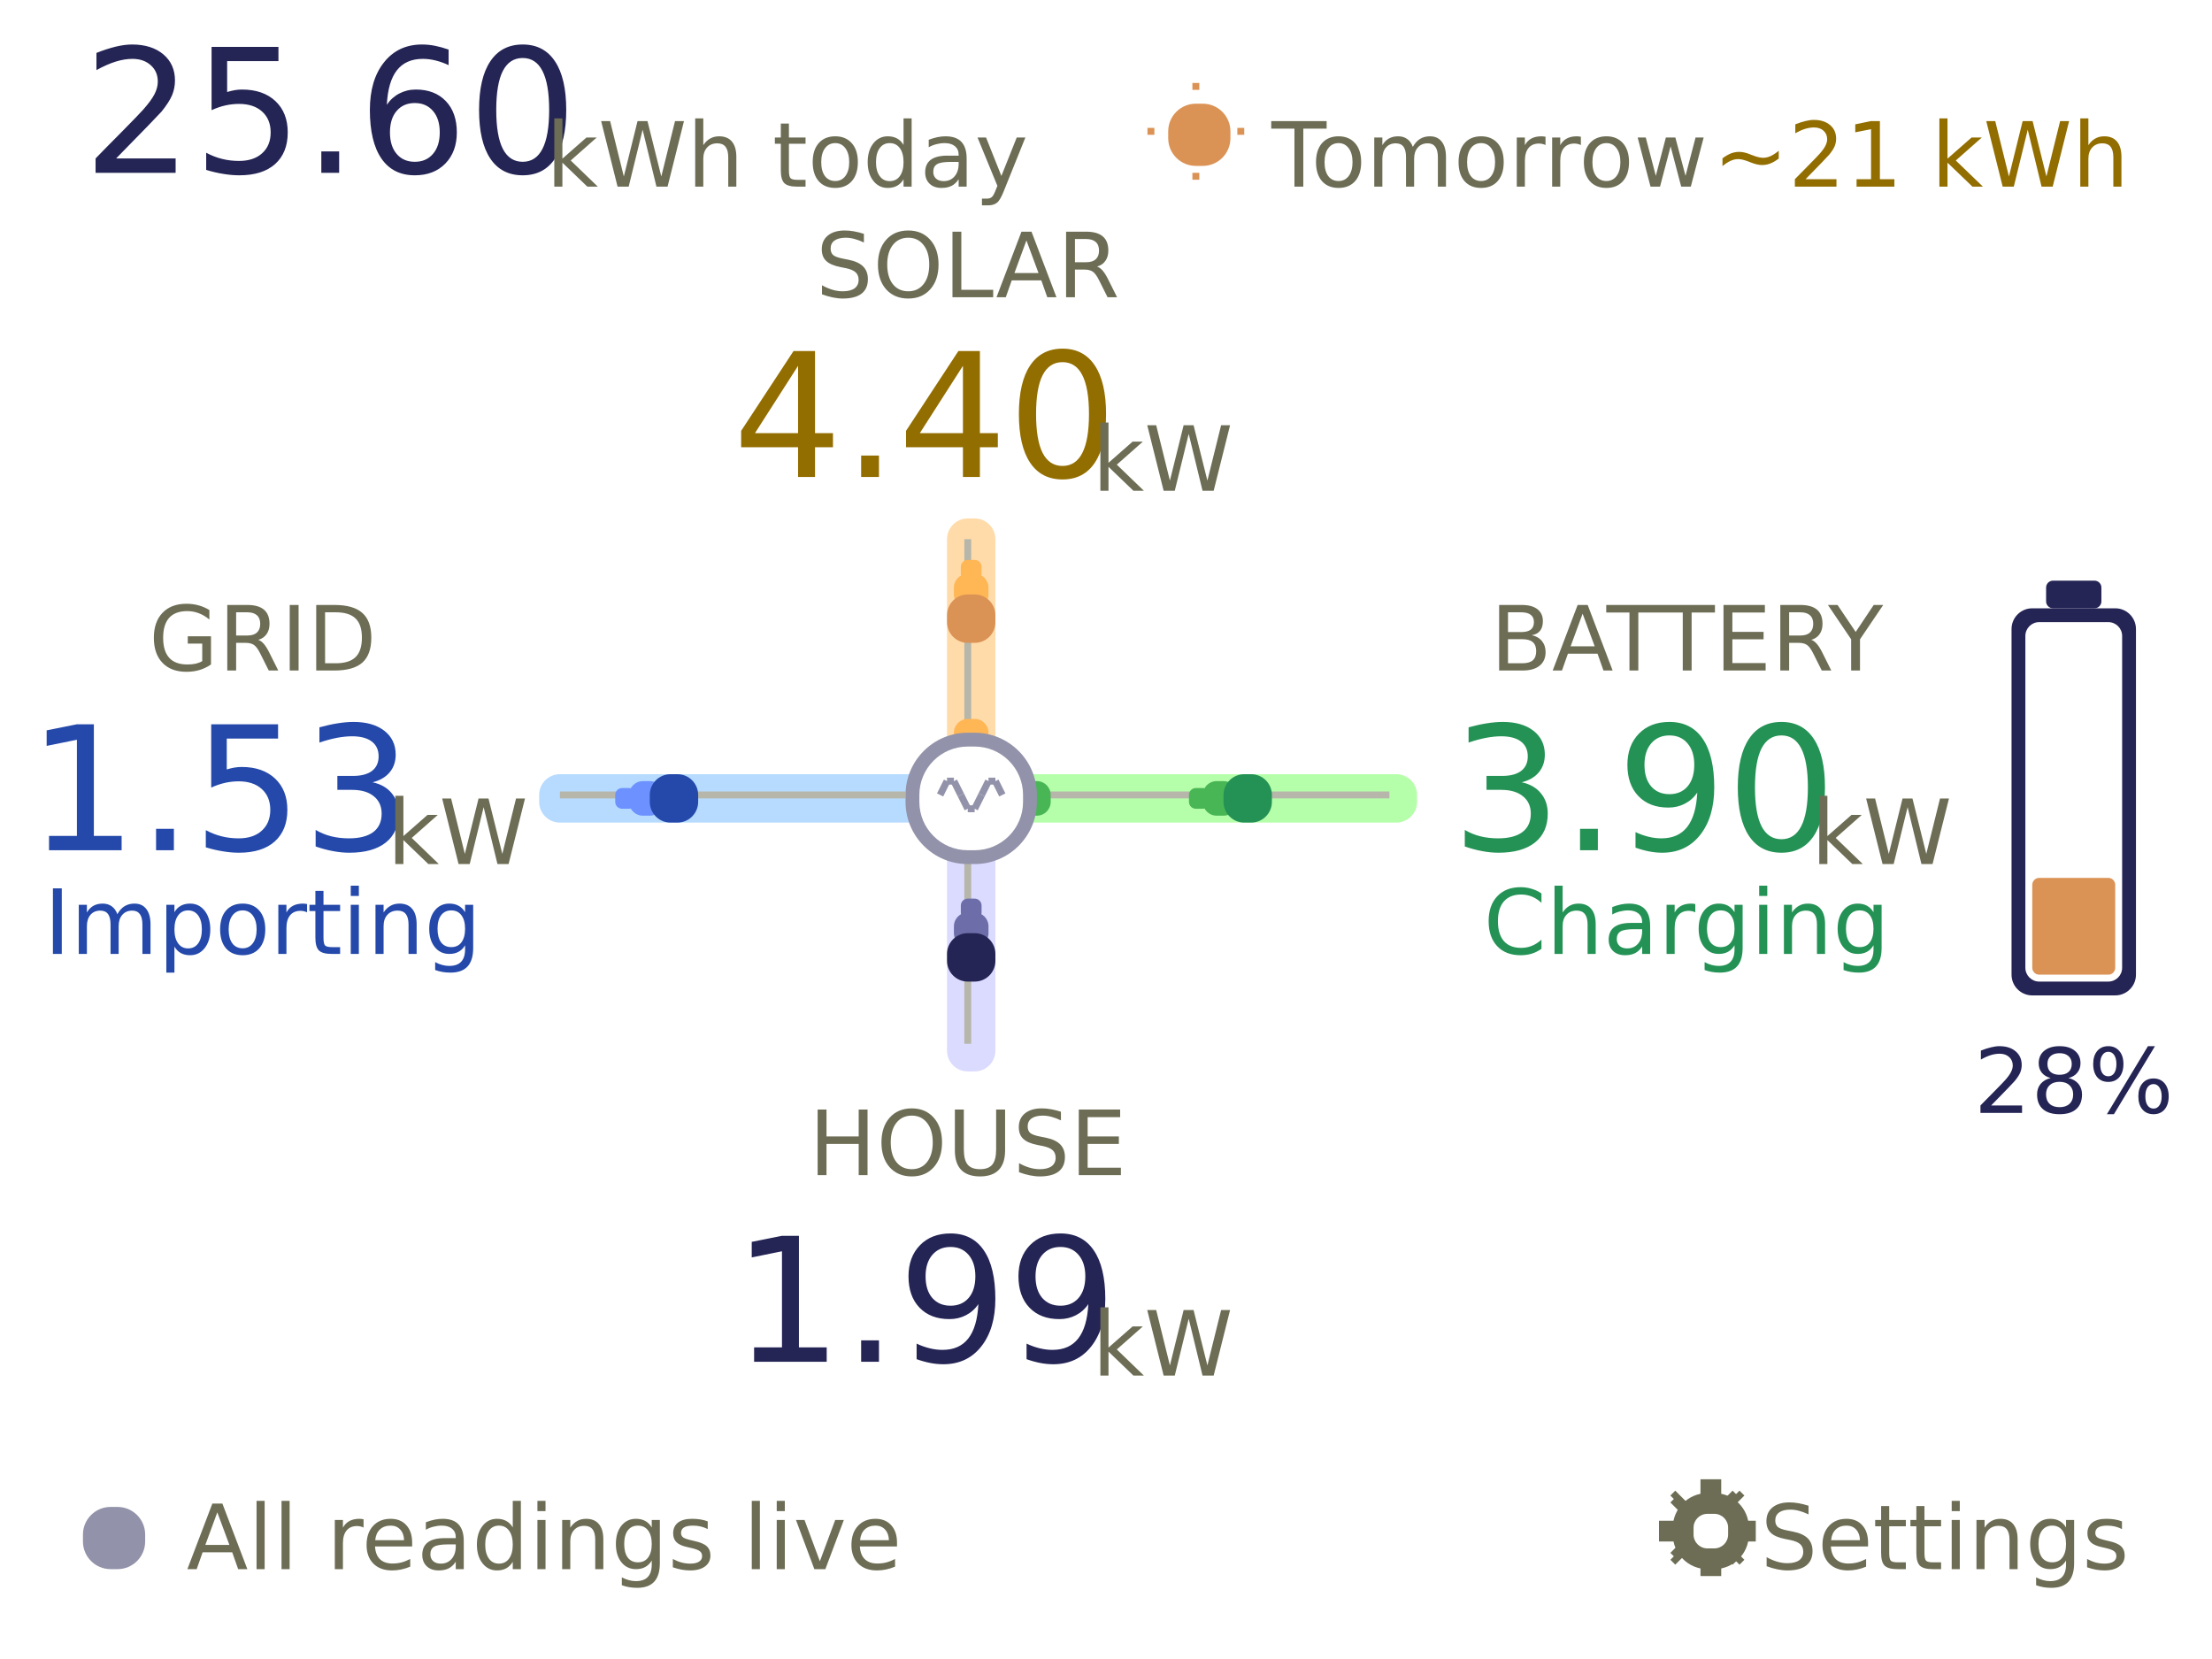
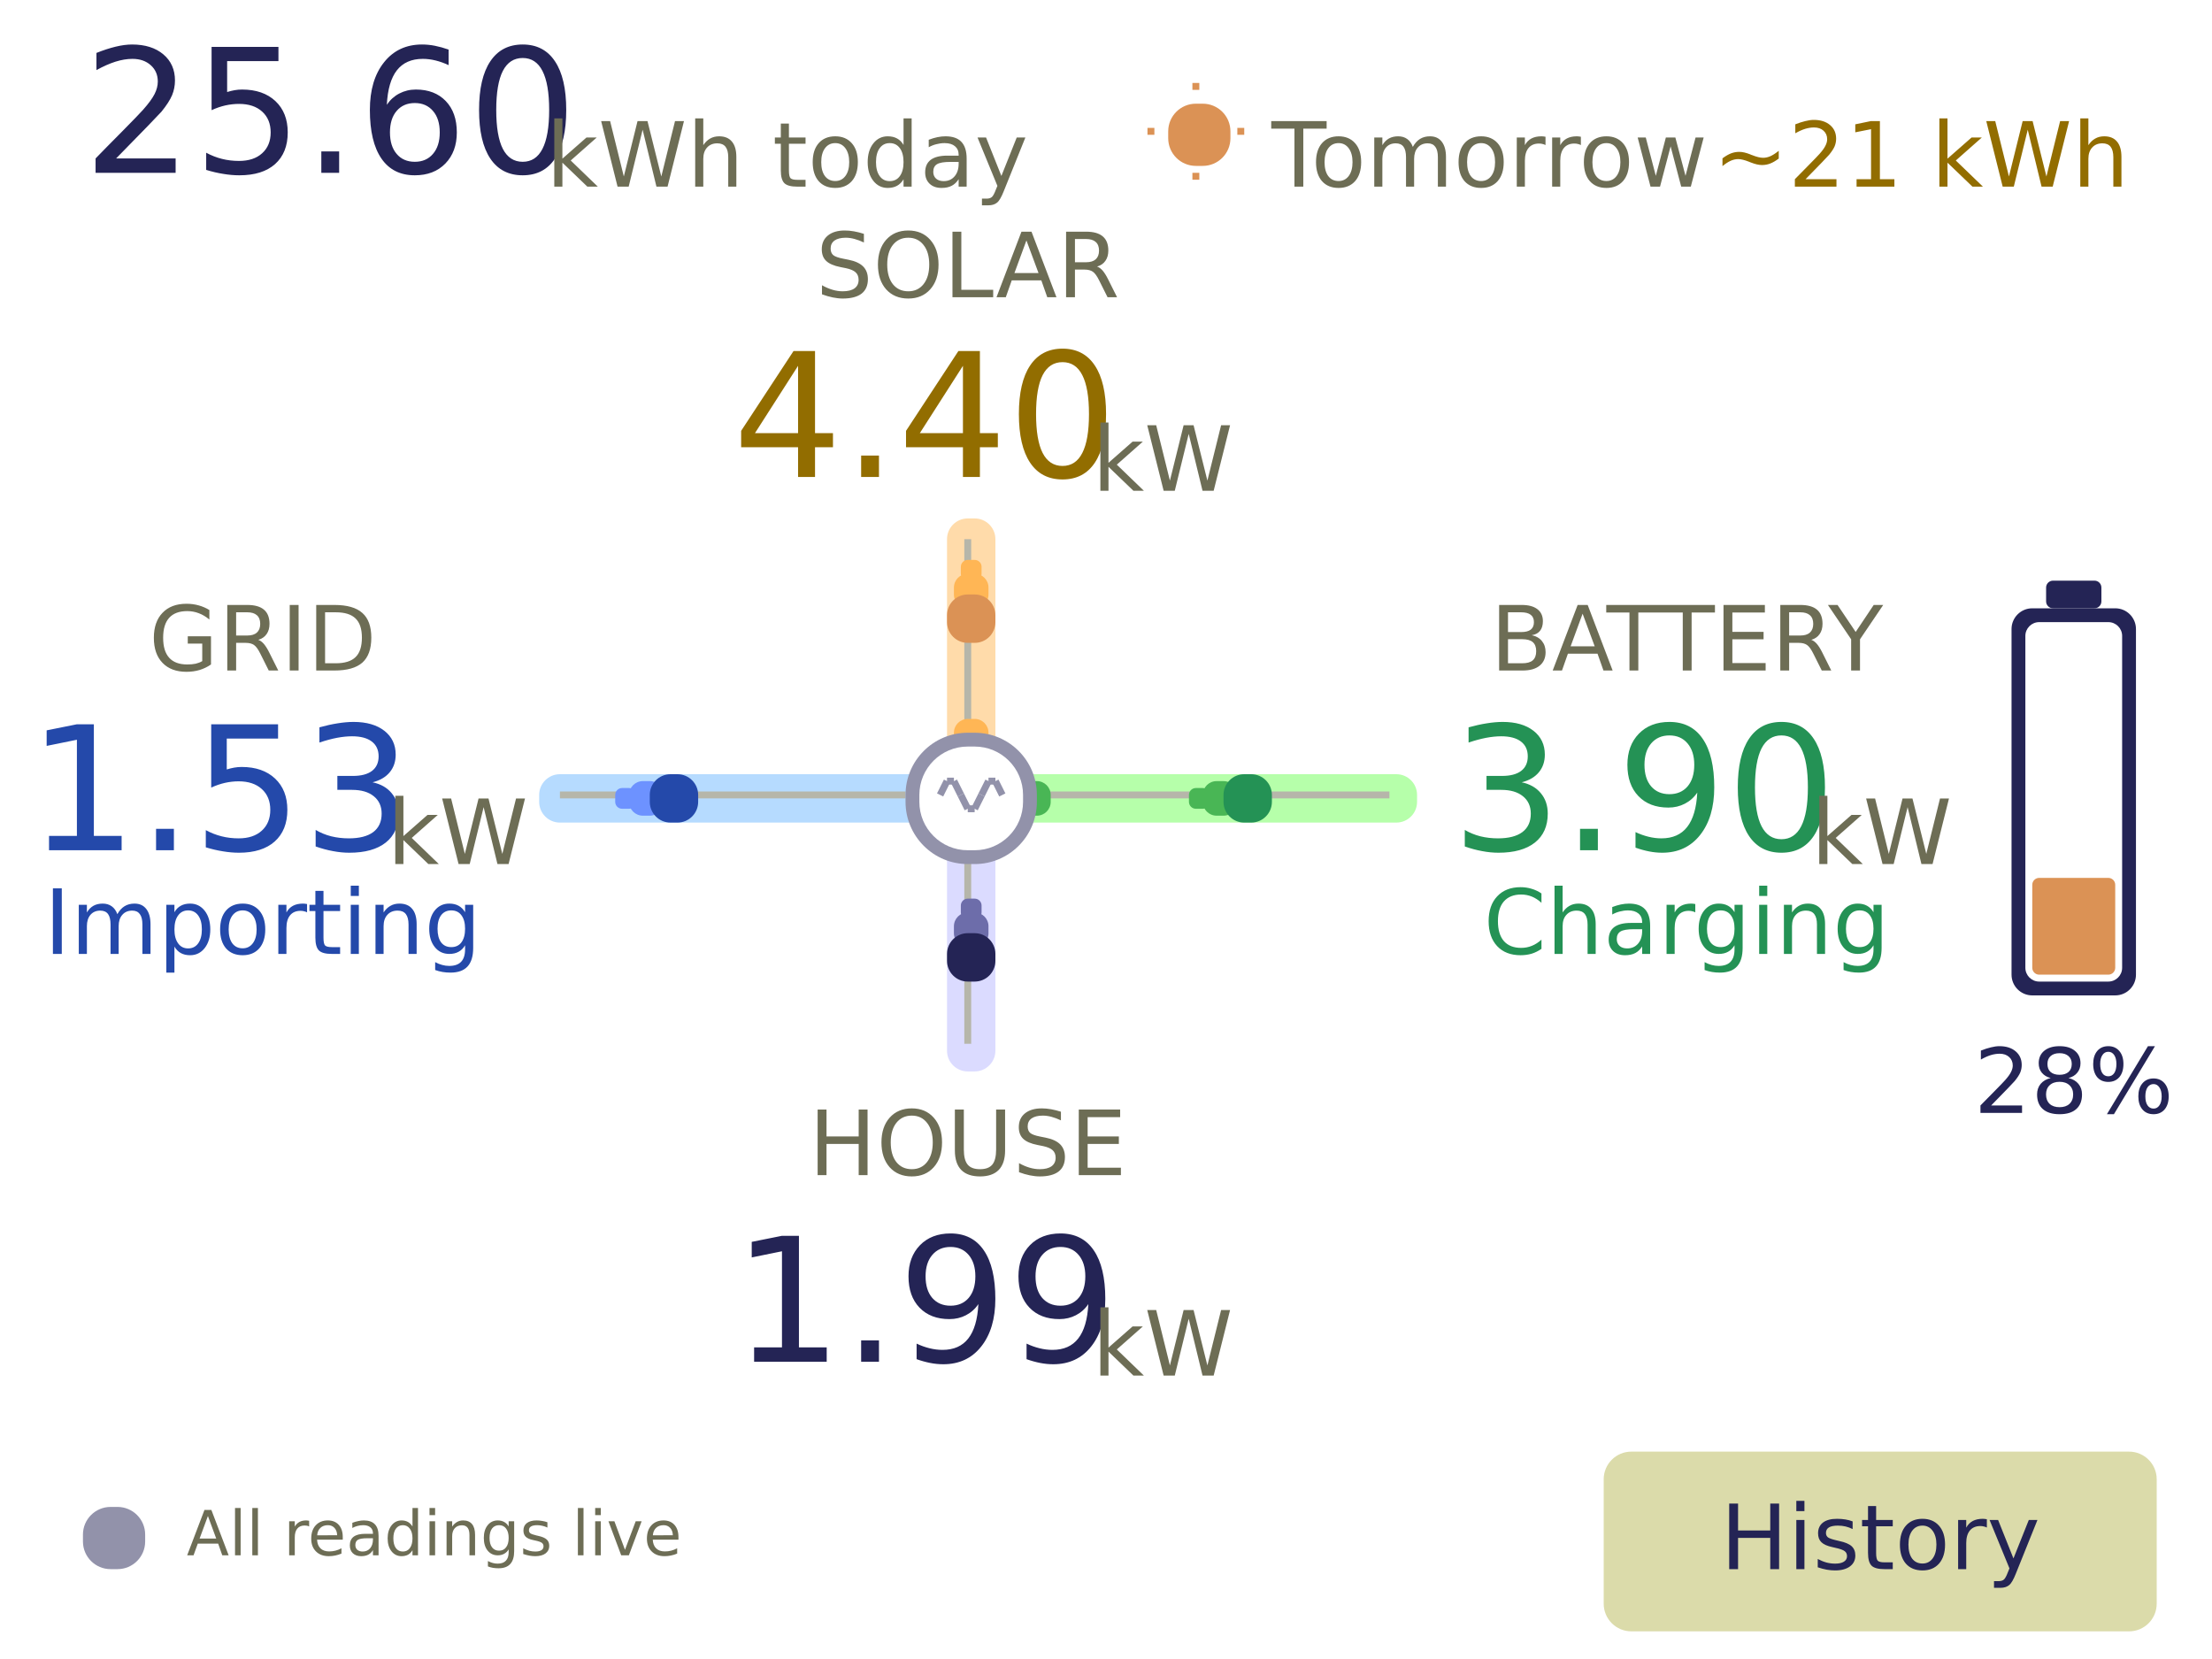
<svg xmlns="http://www.w3.org/2000/svg" width="960" height="720" viewBox="0 0 320 240">
  <style>text{font-family:DejaVu Sans,sans-serif}</style>
  <rect x="0" y="0" width="320" height="240" rx="0" fill="#ffffff" />
  <text x="12" y="25" font-size="25" text-anchor="start" fill="#242455">25.60</text>
  <text x="79" y="27" font-size="13" text-anchor="start" fill="#6d6d55">kWh today</text>
  <text x="308" y="27" font-size="13" text-anchor="end" fill="#926d00">~21 kWh</text>
  <text x="247" y="27" font-size="13" text-anchor="end" fill="#6d6d55">Tomorrow</text>
  <rect x="169" y="15" width="9" height="9" rx="4" fill="#db9255" />
  <path d="M173 13 L173 12" fill="none" stroke="#db9255" />
  <path d="M173 25 L173 26" fill="none" stroke="#db9255" />
  <path d="M167 19 L166 19" fill="none" stroke="#db9255" />
  <path d="M179 19 L180 19" fill="none" stroke="#db9255" />
  <path d="M169 15 L169 15" fill="none" stroke="#db9255" />
  <path d="M177 15 L177 15" fill="none" stroke="#db9255" />
  <path d="M169 23 L169 23" fill="none" stroke="#db9255" />
  <path d="M177 23 L177 23" fill="none" stroke="#db9255" />
  <text x="140" y="43" font-size="13" text-anchor="middle" fill="#6d6d55">SOLAR</text>
  <text x="106" y="69" font-size="25" text-anchor="start" fill="#926d00">4.40</text>
  <text x="158" y="71" font-size="13" text-anchor="start" fill="#6d6d55">kW</text>
  <text x="38" y="97" font-size="13" text-anchor="middle" fill="#6d6d55">GRID</text>
  <text x="4" y="123" font-size="25" text-anchor="start" fill="#2449aa">1.53</text>
  <text x="56" y="125" font-size="13" text-anchor="start" fill="#6d6d55">kW</text>
  <text x="38" y="138" font-size="13" text-anchor="middle" fill="#2449aa">Importing</text>
  <text x="244" y="97" font-size="13" text-anchor="middle" fill="#6d6d55">BATTERY</text>
  <text x="210" y="123" font-size="25" text-anchor="start" fill="#249255">3.90</text>
  <text x="262" y="125" font-size="13" text-anchor="start" fill="#6d6d55">kW</text>
  <text x="244" y="138" font-size="13" text-anchor="middle" fill="#249255">Charging</text>
  <text x="140" y="170" font-size="13" text-anchor="middle" fill="#6d6d55">HOUSE</text>
  <text x="106" y="197" font-size="25" text-anchor="start" fill="#242455">1.99</text>
  <text x="158" y="199" font-size="13" text-anchor="start" fill="#6d6d55">kW</text>
  <rect x="296" y="84" width="8" height="4" rx="1" fill="#242455" />
  <rect x="291" y="88" width="18" height="56" rx="3" fill="#242455" />
  <rect x="293" y="90" width="14" height="52" rx="2" fill="#ffffff" />
  <rect x="294" y="127" width="12" height="14" rx="1" fill="#db9255" />
  <text x="300" y="161" font-size="13" text-anchor="middle" fill="#242455">28%</text>
  <rect x="137" y="75" width="7" height="35" rx="3" fill="#ffdbaa" />
  <path d="M140 78 L140 106" fill="none" stroke="#b6b6aa" />
  <rect x="139" y="81" width="3" height="3" rx="1" fill="#ffb655" />
  <rect x="138" y="83" width="5" height="5" rx="2" fill="#ffb655" />
  <rect x="137" y="86" width="7" height="7" rx="3" fill="#db9255" />
  <rect x="138" y="104" width="5" height="5" rx="2" fill="#ffb655" />
  <rect x="78" y="112" width="57" height="7" rx="3" fill="#b6dbff" />
  <path d="M81 115 L131 115" fill="none" stroke="#b6b6aa" />
  <rect x="89" y="114" width="3" height="3" rx="1" fill="#6d92ff" />
  <rect x="91" y="113" width="5" height="5" rx="2" fill="#6d92ff" />
  <rect x="94" y="112" width="7" height="7" rx="3" fill="#2449aa" />
  <rect x="146" y="112" width="59" height="7" rx="3" fill="#b6ffaa" />
  <path d="M149 115 L201 115" fill="none" stroke="#b6b6aa" />
  <rect x="172" y="114" width="3" height="3" rx="1" fill="#49b655" />
  <rect x="174" y="113" width="5" height="5" rx="2" fill="#49b655" />
  <rect x="177" y="112" width="7" height="7" rx="3" fill="#249255" />
  <rect x="147" y="113" width="5" height="5" rx="2" fill="#49b655" />
  <rect x="137" y="121" width="7" height="34" rx="3" fill="#dbdbff" />
  <path d="M140 124 L140 151" fill="none" stroke="#b6b6aa" />
  <rect x="139" y="130" width="3" height="3" rx="1" fill="#6d6daa" />
  <rect x="138" y="132" width="5" height="5" rx="2" fill="#6d6daa" />
  <rect x="137" y="135" width="7" height="7" rx="3" fill="#242455" />
  <rect x="131" y="106" width="19" height="19" rx="9" fill="#9292aa" />
  <rect x="133" y="108" width="15" height="15" rx="7" fill="#ffffff" />
  <path d="M136 115 L137 113" fill="none" stroke="#9292aa" />
  <path d="M137 113 L138 113" fill="none" stroke="#9292aa" />
  <path d="M138 113 L139 115" fill="none" stroke="#9292aa" />
  <path d="M139 115 L140 117" fill="none" stroke="#9292aa" />
  <path d="M140 117 L141 117" fill="none" stroke="#9292aa" />
  <path d="M141 117 L142 115" fill="none" stroke="#9292aa" />
  <path d="M142 115 L143 113" fill="none" stroke="#9292aa" />
  <path d="M143 113 L144 113" fill="none" stroke="#9292aa" />
  <path d="M144 113 L145 115" fill="none" stroke="#9292aa" />
  <rect x="12" y="218" width="9" height="9" rx="4" fill="#9292aa" />
-   <text x="27" y="227" font-size="13" text-anchor="start" fill="#6d6d55">All readings live</text>
-   <text x="308" y="227" font-size="13" text-anchor="end" fill="#6d6d55">Settings</text>
-   <rect x="246" y="214" width="3" height="14" rx="0" fill="#6d6d55" />
-   <rect x="240" y="220" width="14" height="3" rx="0" fill="#6d6d55" />
-   <path d="M242 216 L252 226" fill="none" stroke="#6d6d55" />
-   <path d="M242 217 L251 226" fill="none" stroke="#6d6d55" />
-   <path d="M242 226 L252 216" fill="none" stroke="#6d6d55" />
-   <path d="M242 225 L251 216" fill="none" stroke="#6d6d55" />
-   <rect x="242" y="216" width="11" height="11" rx="5" fill="#6d6d55" />
-   <rect x="245" y="219" width="5" height="5" rx="2" fill="#ffffff" />
+   <text x="27" y="225" font-size="9" text-anchor="start" fill="#6d6d55">All readings live</text>
+   <rect x="232" y="210" width="80" height="26" rx="4" fill="#dbdbaa" />
+   <text x="272" y="227" font-size="13" text-anchor="middle" fill="#242455">History</text>
</svg>
